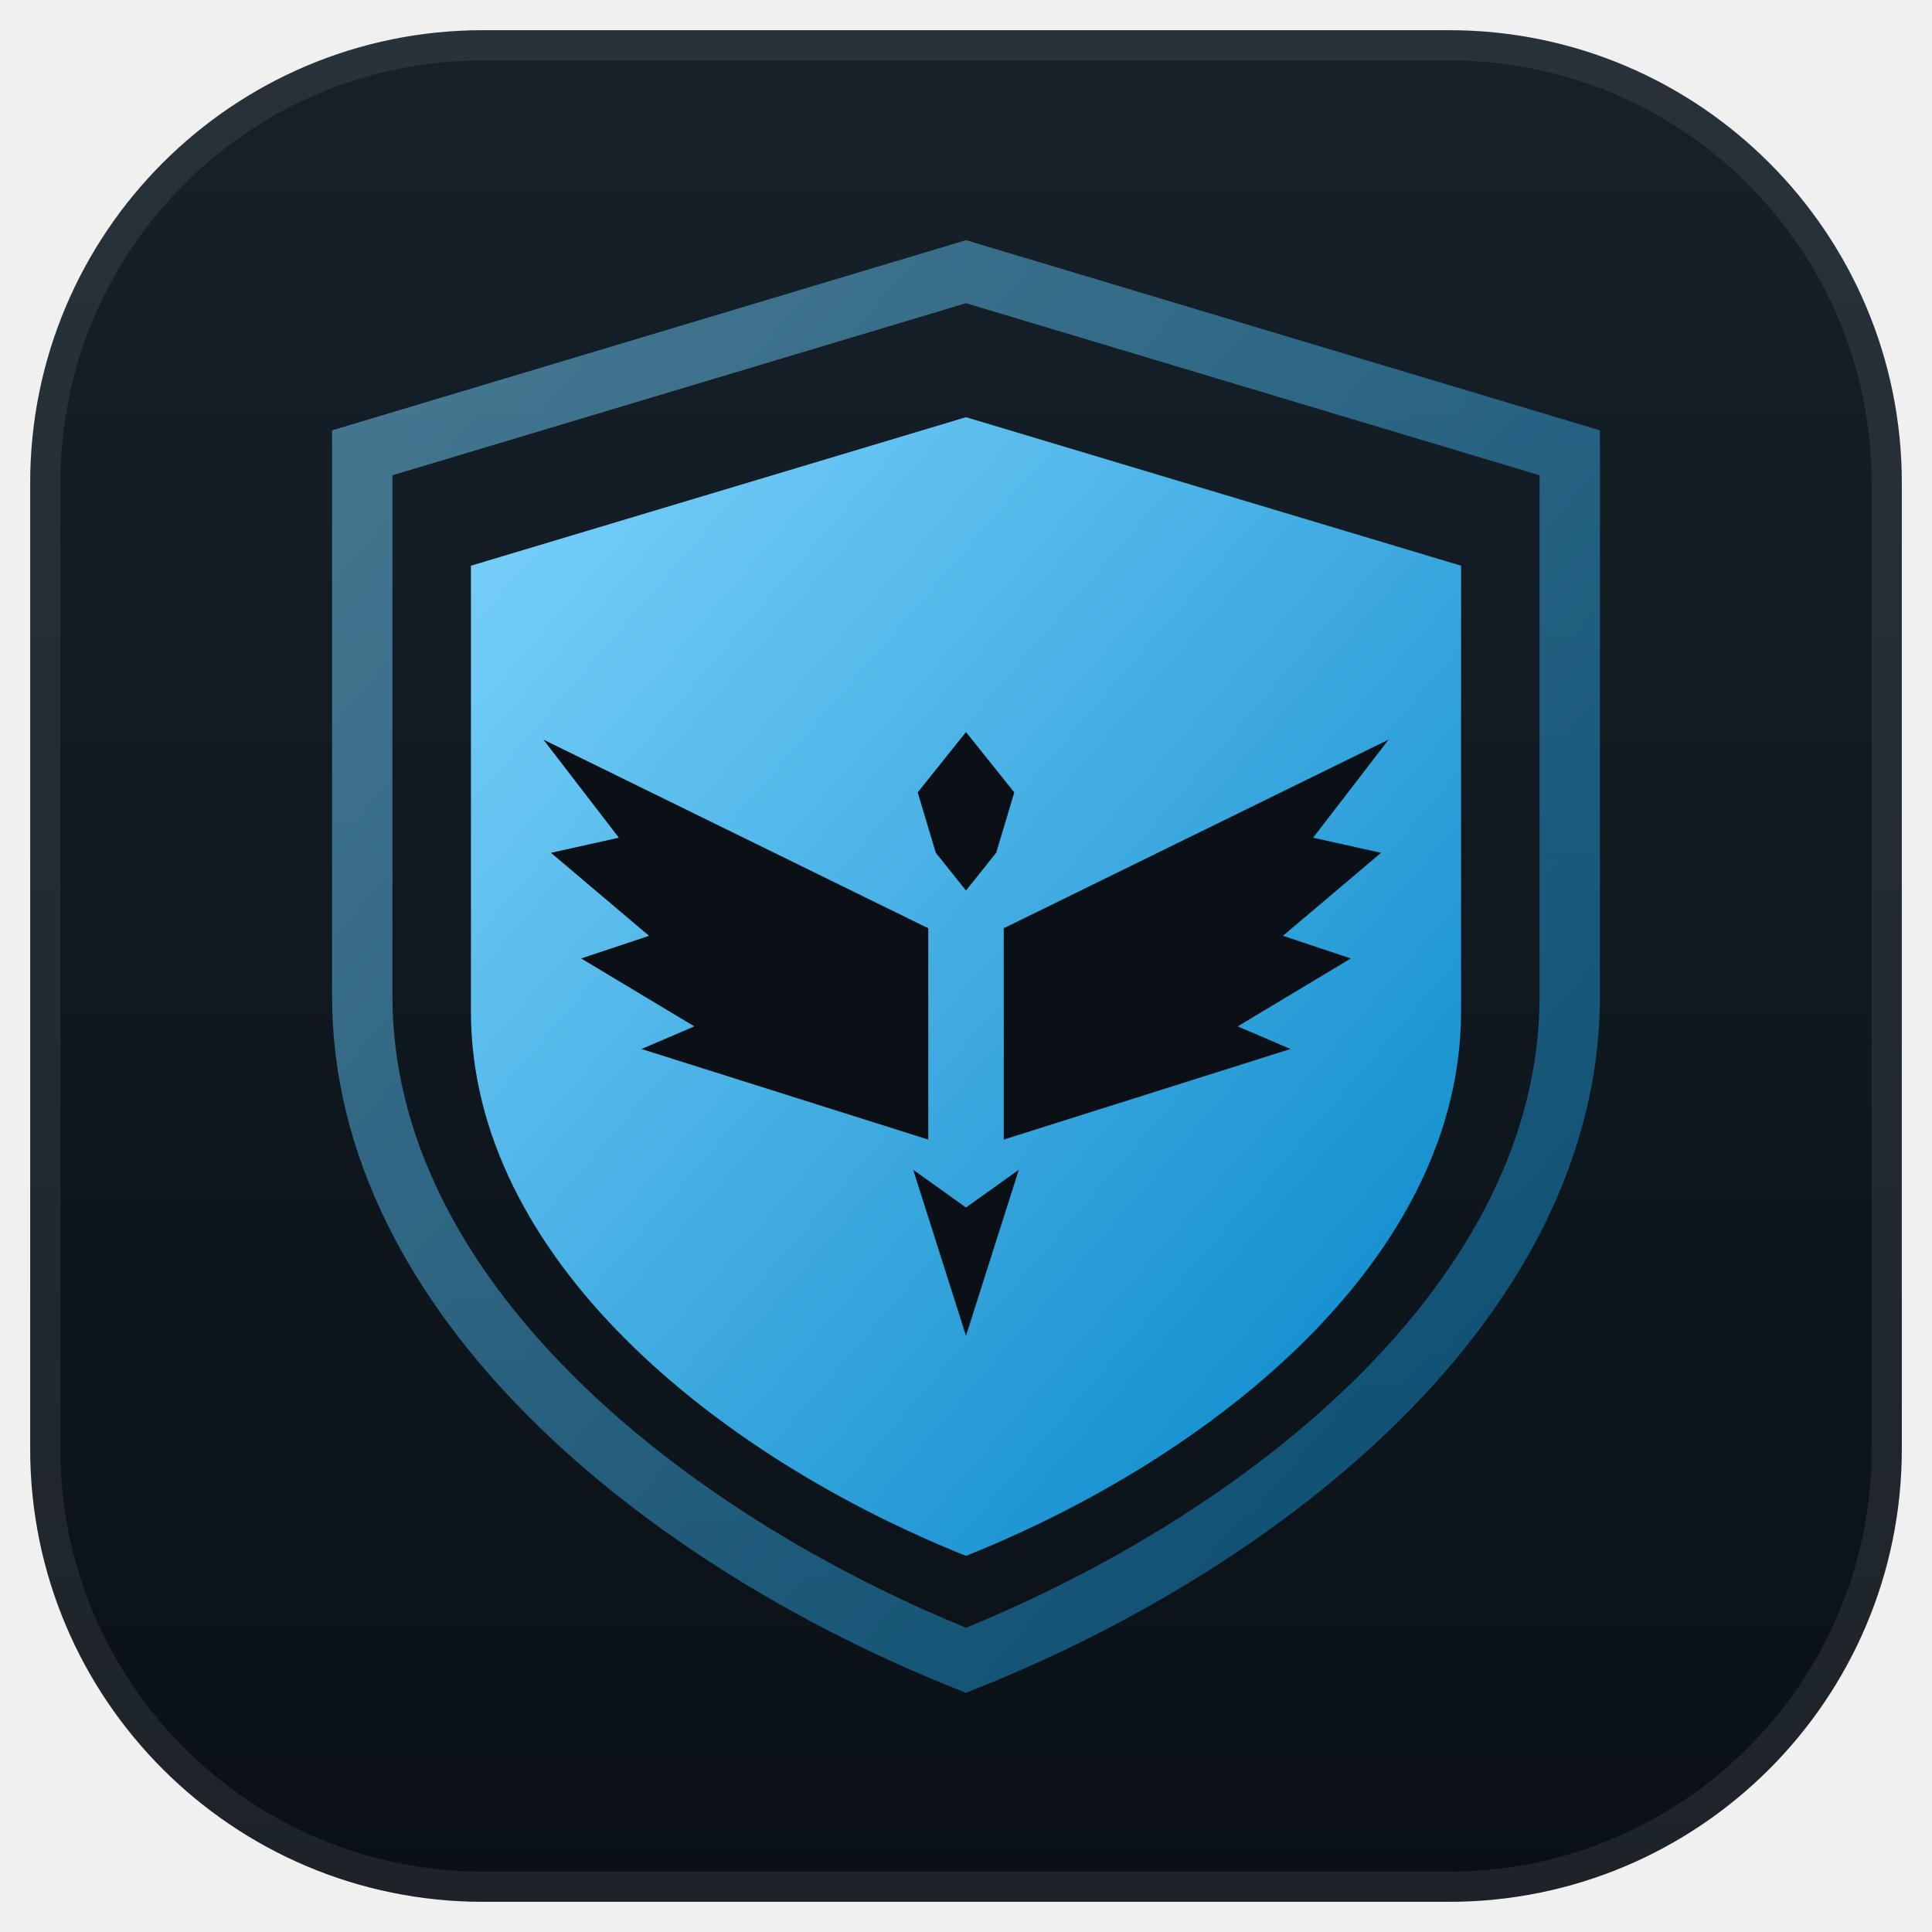
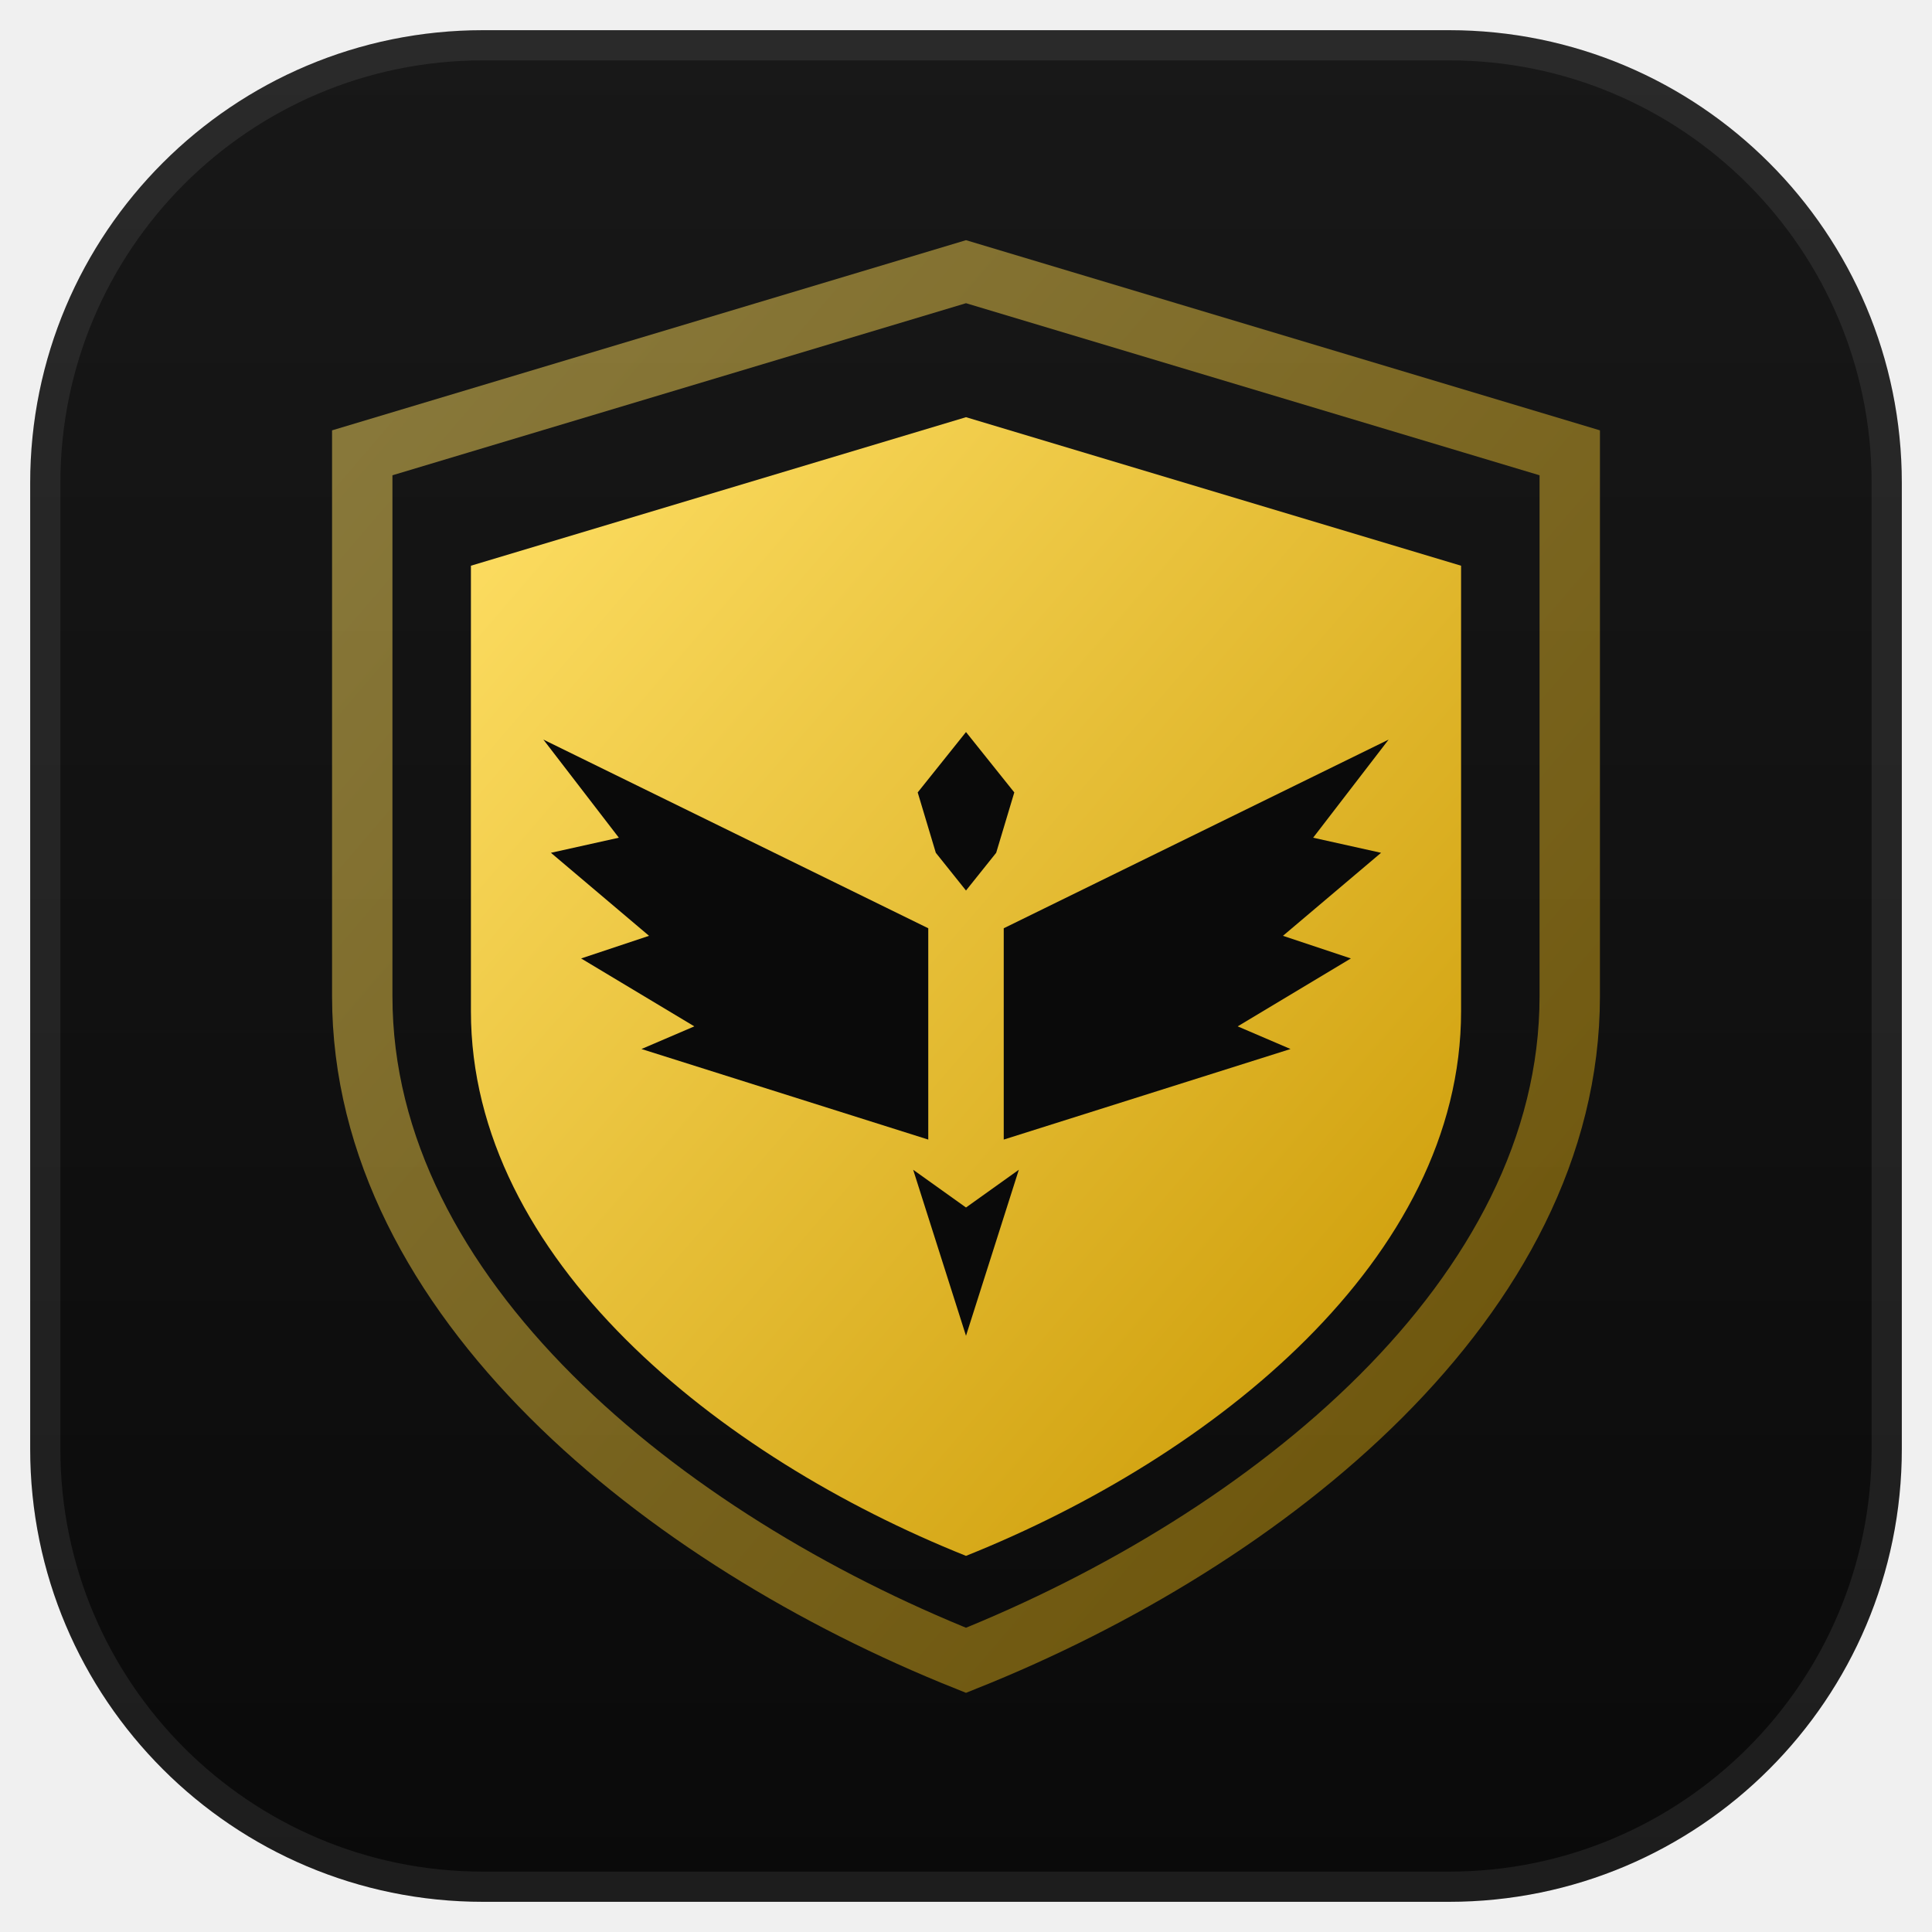
<svg xmlns="http://www.w3.org/2000/svg" viewBox="0 0 64 64">
  <defs>
    <linearGradient id="m" x1="0" y1="0" x2="1" y2="1">
-       <stop offset="0" stop-color="#7dd3fc" />
-       <stop offset="1" stop-color="#0284c7" />
+       <stop offset="0" stop-color="#ffe066" />
+       <stop offset="1" stop-color="#c99700" />
    </linearGradient>
    <linearGradient id="t" x1="0" y1="0" x2="0" y2="1">
-       <stop offset="0" stop-color="#16212a" />
-       <stop offset="1" stop-color="#0a1016" />
+       <stop offset="0" stop-color="#181818" />
+       <stop offset="1" stop-color="#0a0a0a" />
    </linearGradient>
  </defs>
  <rect x="1" y="1" width="62" height="62" rx="15" fill="url(#t)" />
  <rect x="1.5" y="1.5" width="61" height="61" rx="14.5" fill="none" stroke="#fff" stroke-opacity=".08" />
  <path d="M32 9 L52 15 V33 C52 43 42 51 32 55 C22 51 12 43 12 33 V15 Z" fill="none" stroke="url(#m)" stroke-width="2" stroke-opacity=".5" />
  <g transform="translate(32 33.5) scale(.82) translate(-32 -33)">
    <path d="M32 9 L52 15 V33 C52 43 42 51 32 55 C22 51 12 43 12 33 V15 Z" fill="url(#m)" />
  </g>
-   <g transform="translate(32 33) scale(.5) translate(-32 -32)" fill="#0a1016">
+   <g transform="translate(32 33) scale(.5) translate(-32 -32)" fill="#0a0a0a">
    <path d="M32 14.5L35.2 18.5L34 22.5L32 25L30 22.5L28.8 18.5Z" />
    <path d="M29.5 27.5L4 15L9 21.5L4.5 22.5L11 28L6.5 29.5L14 34L10.5 35.5L20 38.5L29.5 41.5Z" />
    <path d="M34.5 27.5L60 15L55 21.5L59.5 22.5L53 28L57.5 29.5L50 34L53.5 35.5L44 38.5L34.5 41.5Z" />
    <path d="M28.5 43.5L32 54.5L35.5 43.5L32 46Z" />
  </g>
</svg>
